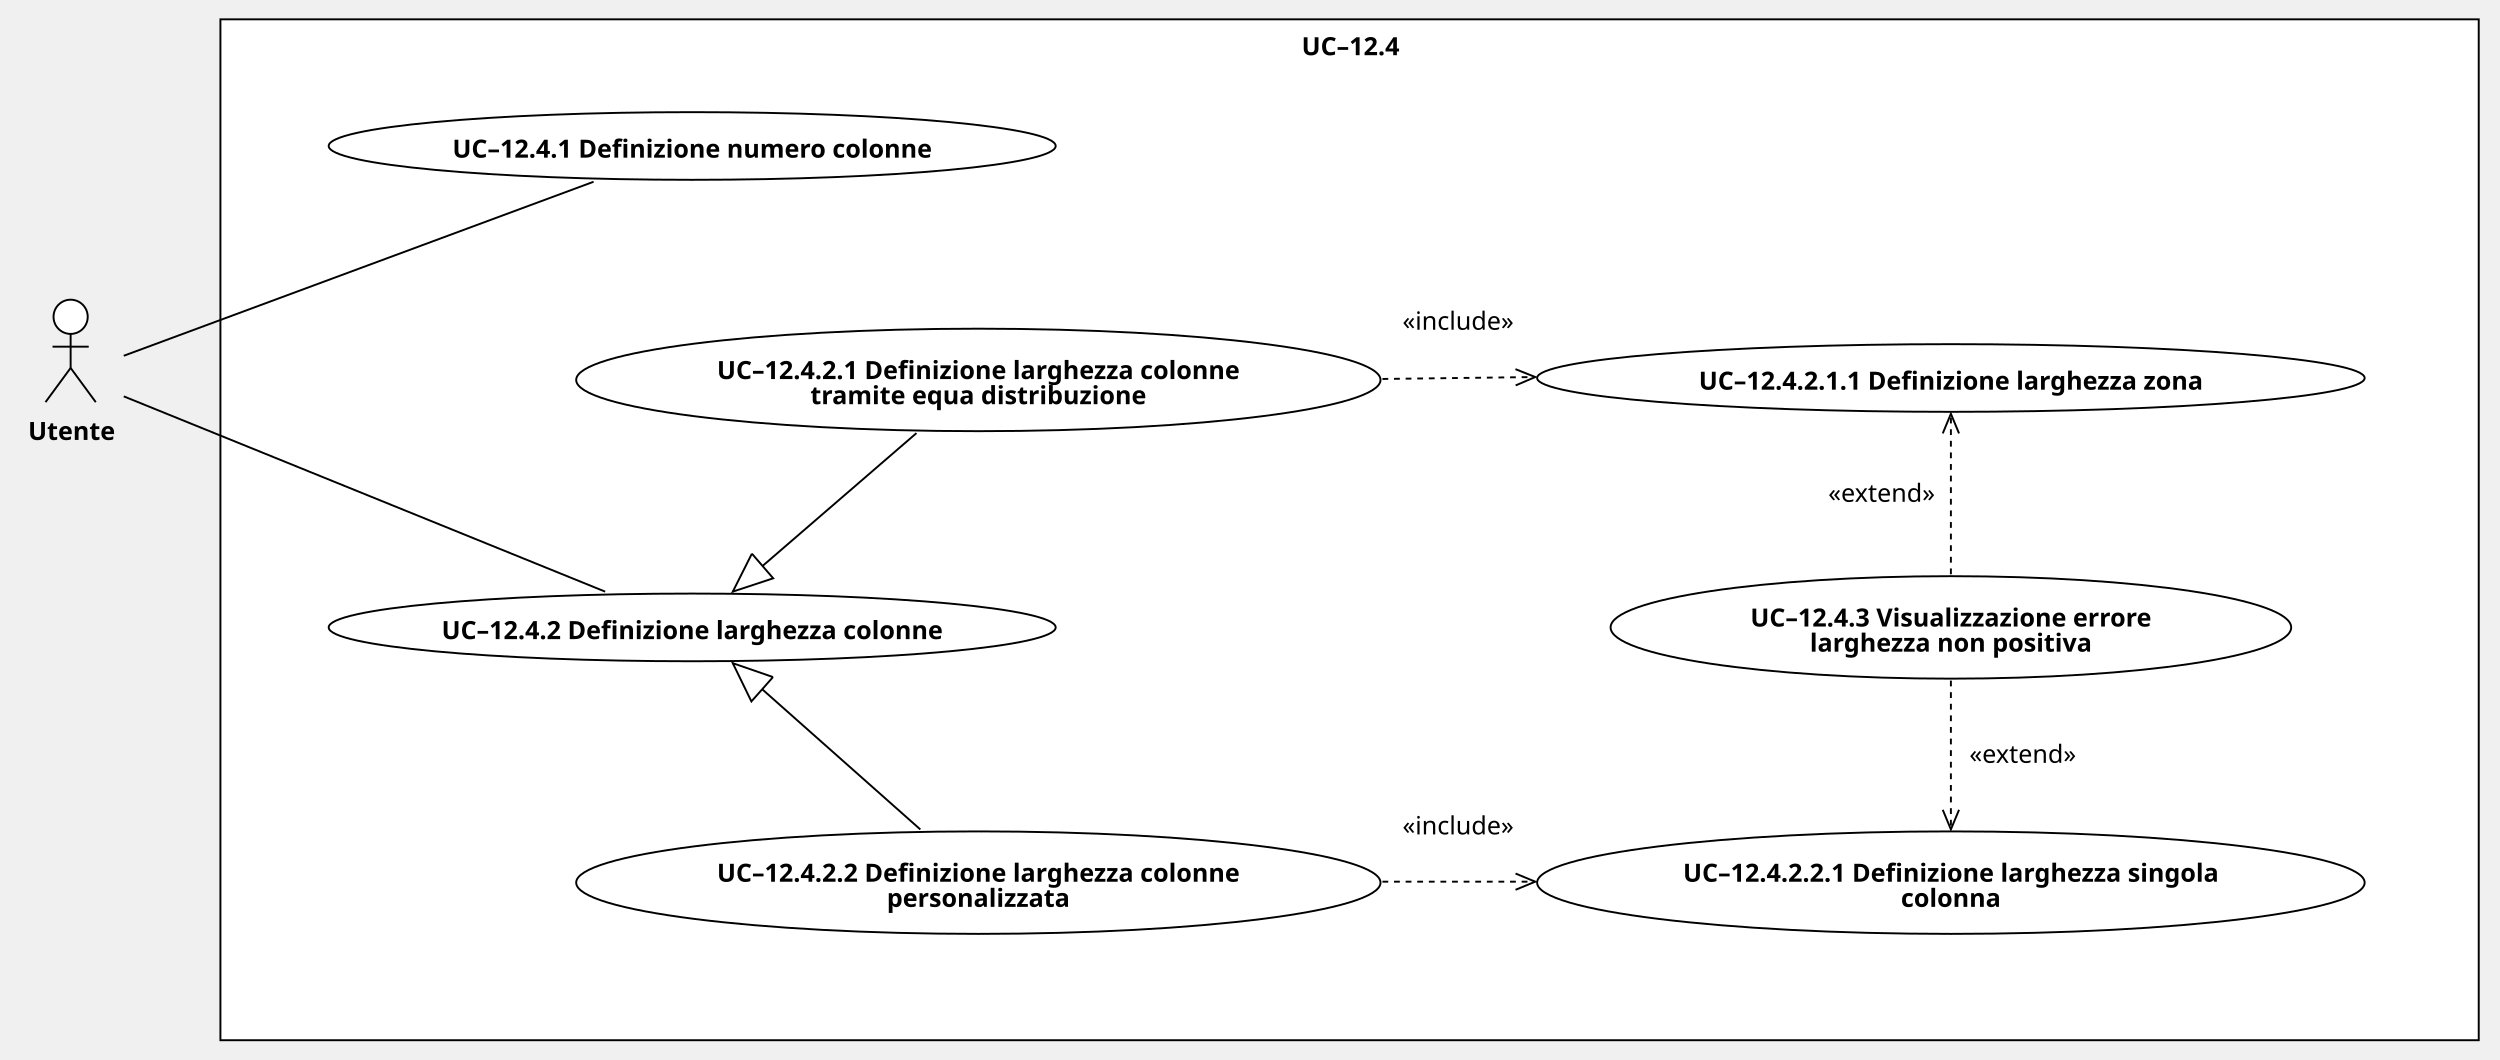
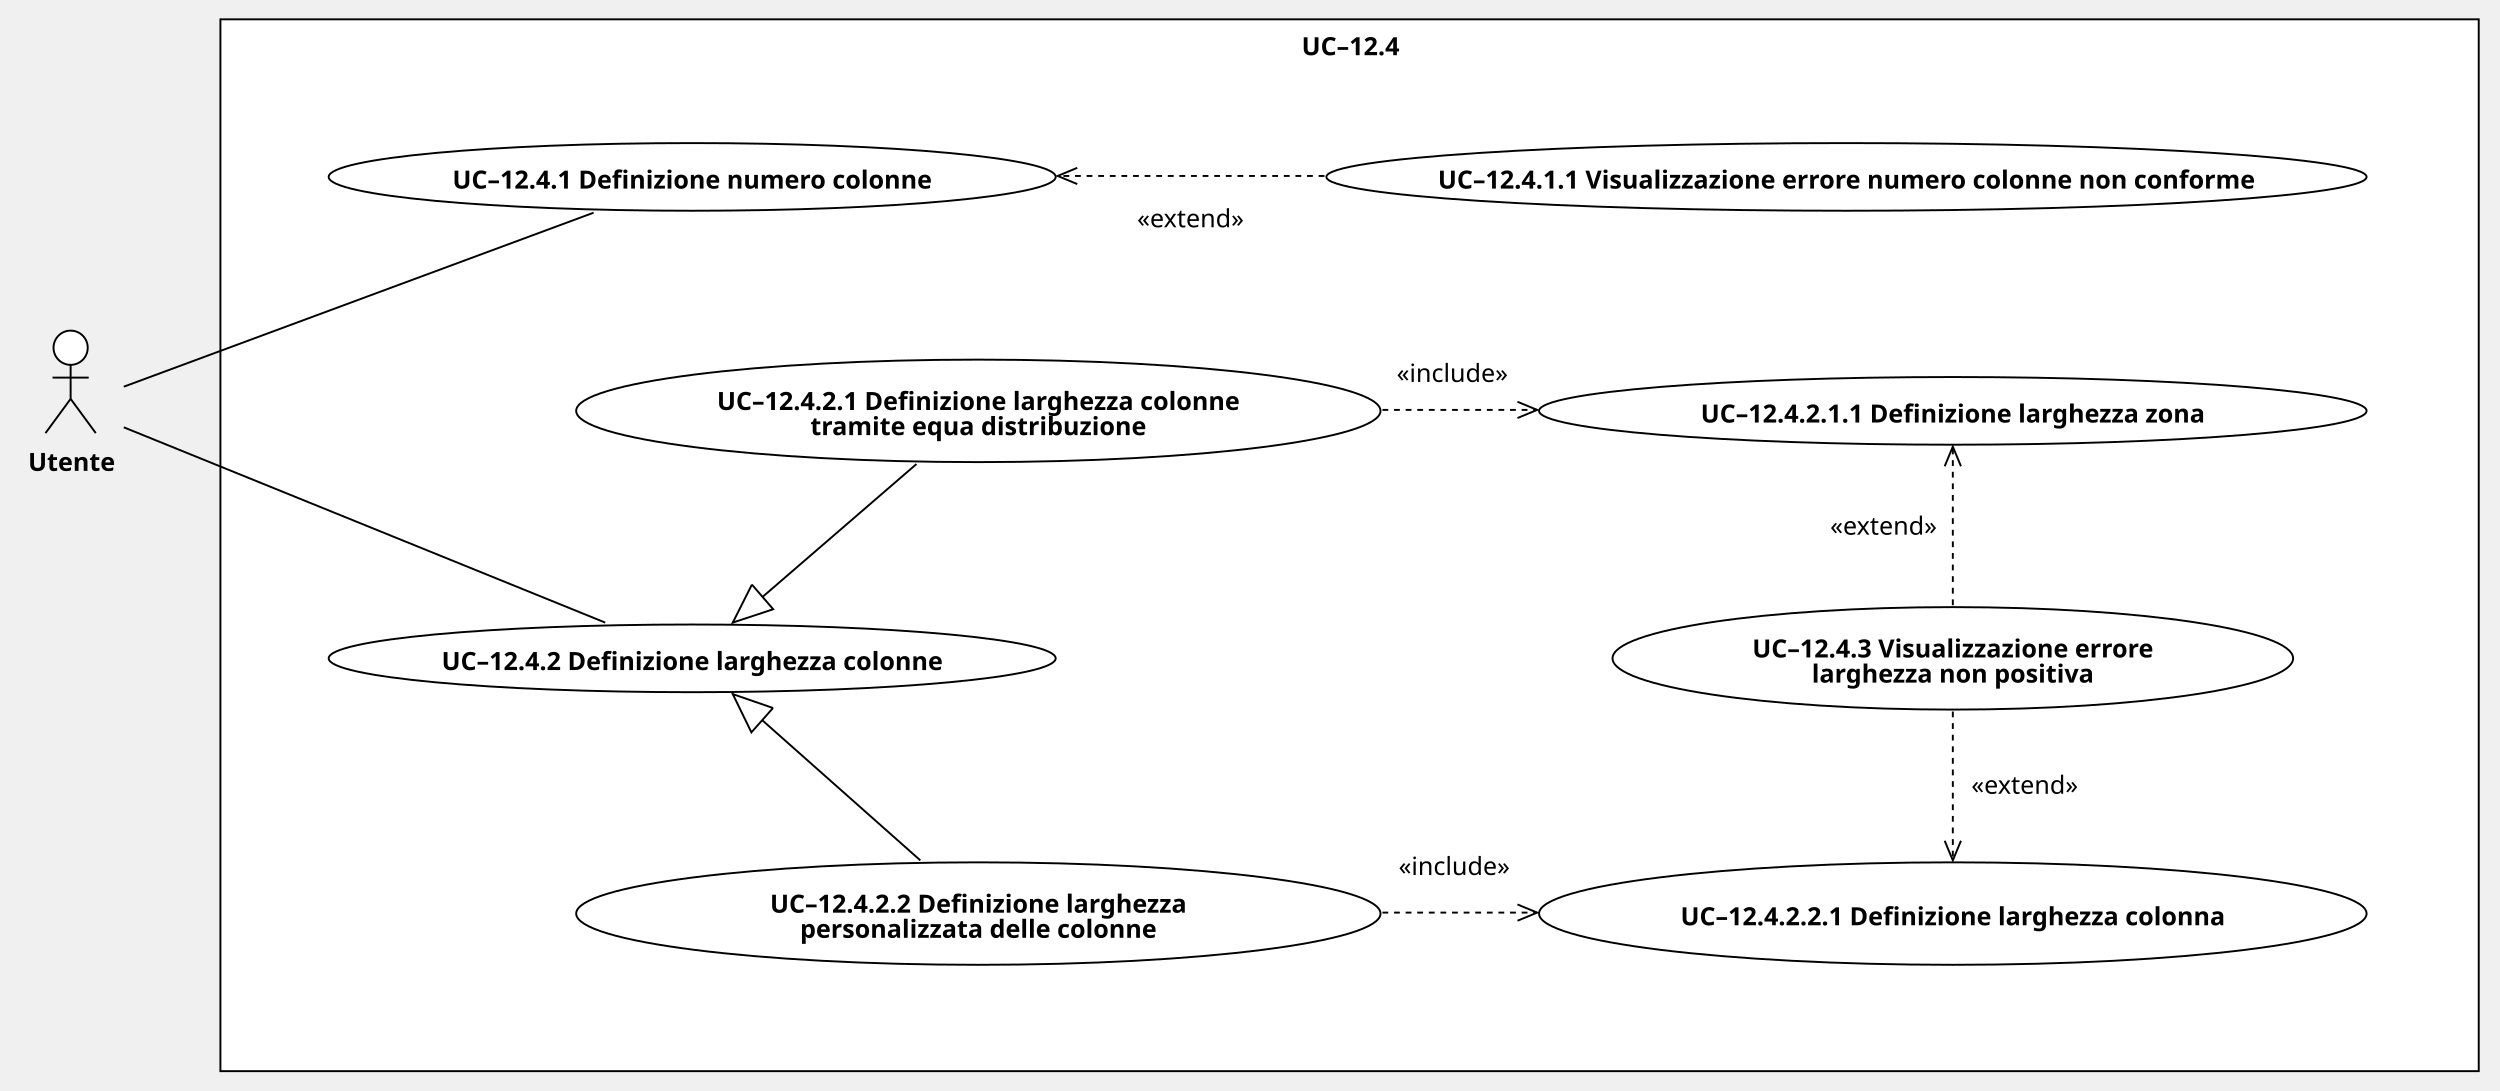
- <svg xmlns="http://www.w3.org/2000/svg" version="1.1" width="1293" height="548">
+ <svg xmlns="http://www.w3.org/2000/svg" version="1.1" width="1293" height="564">
  <defs />
  <g>
    <g>
-       <rect fill="#ffffff" stroke="none" x="176" y="72" width="1168" height="528" transform="matrix(1 0 0 1 -62 -62)" />
-     </g>
-     <g>
-       <path fill="none" stroke="#000000" paint-order="fill stroke markers" d=" M 114 10 L 1282 10 L 1282 538 L 114 538 L 114 10 Z Z" stroke-miterlimit="10" stroke-dasharray="" />
-     </g>
-     <g>
-       <g>
-         <path fill="none" stroke="none" />
-         <text fill="#000000" stroke="none" font-family="currentFont" font-size="13px" font-style="normal" font-weight="bold" text-decoration="undefined" x="760.5" y="85.5" text-anchor="middle" dominant-baseline="central" transform="matrix(1 0 0 1 -62 -62)">UC–12.4</text>
-       </g>
-     </g>
-     <g>
-       <path fill="#FFFFFF" stroke="none" paint-order="stroke fill markers" d=" M 170 75.5 C 170 65.835 254.17 58 358 58 C 461.83 58 546 65.835 546 75.5 C 546 85.165 461.83 93 358 93 C 254.17 93 170 85.165 170 75.5 Z" />
-     </g>
-     <g>
-       <path fill="none" stroke="#000000" paint-order="fill stroke markers" d=" M 170 75.5 C 170 65.835 254.17 58 358 58 C 461.83 58 546 65.835 546 75.5 C 546 85.165 461.83 93 358 93 C 254.17 93 170 85.165 170 75.5 Z" stroke-miterlimit="10" stroke-dasharray="" />
-     </g>
-     <g>
-       <g>
-         <path fill="none" stroke="none" />
-         <text fill="#000000" stroke="none" font-family="currentFont" font-size="13px" font-style="normal" font-weight="bold" text-decoration="undefined" x="420" y="138.5" text-anchor="middle" dominant-baseline="central" transform="matrix(1 0 0 1 -62 -62)">UC–12.4.1 Definizione numero colonne</text>
-       </g>
-     </g>
-     <g>
-       <path fill="#FFFFFF" stroke="none" paint-order="stroke fill markers" d=" M 170 324.5 C 170 314.835 254.17 307 358 307 C 461.83 307 546 314.835 546 324.5 C 546 334.165 461.83 342 358 342 C 254.17 342 170 334.165 170 324.5 Z" />
-     </g>
-     <g>
-       <path fill="none" stroke="#000000" paint-order="fill stroke markers" d=" M 170 324.5 C 170 314.835 254.17 307 358 307 C 461.83 307 546 314.835 546 324.5 C 546 334.165 461.83 342 358 342 C 254.17 342 170 334.165 170 324.5 Z" stroke-miterlimit="10" stroke-dasharray="" />
-     </g>
-     <g>
-       <g>
-         <path fill="none" stroke="none" />
-         <text fill="#000000" stroke="none" font-family="currentFont" font-size="13px" font-style="normal" font-weight="bold" text-decoration="undefined" x="420" y="387.5" text-anchor="middle" dominant-baseline="central" transform="matrix(1 0 0 1 -62 -62)">UC–12.4.2 Definizione larghezza colonne</text>
-       </g>
-     </g>
-     <g>
-       <path fill="#FFFFFF" stroke="none" paint-order="stroke fill markers" d=" M 298 196.5 C 298 181.864 391.125 170 506 170 C 620.875 170 714 181.864 714 196.5 C 714 211.136 620.875 223 506 223 C 391.125 223 298 211.136 298 196.5 Z" />
-     </g>
-     <g>
-       <path fill="none" stroke="#000000" paint-order="fill stroke markers" d=" M 298 196.5 C 298 181.864 391.125 170 506 170 C 620.875 170 714 181.864 714 196.5 C 714 211.136 620.875 223 506 223 C 391.125 223 298 211.136 298 196.5 Z" stroke-miterlimit="10" stroke-dasharray="" />
-     </g>
-     <g>
-       <g>
-         <path fill="none" stroke="none" />
-         <text fill="#000000" stroke="none" font-family="currentFont" font-size="13px" font-style="normal" font-weight="bold" text-decoration="undefined" x="568" y="253" text-anchor="middle" dominant-baseline="central" transform="matrix(1 0 0 1 -62 -62)">UC–12.4.2.1 Definizione larghezza colonne</text>
-         <text fill="#000000" stroke="none" font-family="currentFont" font-size="13px" font-style="normal" font-weight="bold" text-decoration="undefined" x="568" y="266" text-anchor="middle" dominant-baseline="central" transform="matrix(1 0 0 1 -62 -62)">tramite equa distribuzione</text>
-       </g>
-     </g>
-     <g>
-       <path fill="#FFFFFF" stroke="none" paint-order="stroke fill markers" d=" M 298 456.5 C 298 441.864 391.125 430 506 430 C 620.875 430 714 441.864 714 456.5 C 714 471.136 620.875 483 506 483 C 391.125 483 298 471.136 298 456.5 Z" />
-     </g>
-     <g>
-       <path fill="none" stroke="#000000" paint-order="fill stroke markers" d=" M 298 456.5 C 298 441.864 391.125 430 506 430 C 620.875 430 714 441.864 714 456.5 C 714 471.136 620.875 483 506 483 C 391.125 483 298 471.136 298 456.5 Z" stroke-miterlimit="10" stroke-dasharray="" />
-     </g>
-     <g>
-       <g>
-         <path fill="none" stroke="none" />
-         <text fill="#000000" stroke="none" font-family="currentFont" font-size="13px" font-style="normal" font-weight="bold" text-decoration="undefined" x="568" y="513" text-anchor="middle" dominant-baseline="central" transform="matrix(1 0 0 1 -62 -62)">UC–12.4.2.2 Definizione larghezza colonne</text>
-         <text fill="#000000" stroke="none" font-family="currentFont" font-size="13px" font-style="normal" font-weight="bold" text-decoration="undefined" x="568" y="526" text-anchor="middle" dominant-baseline="central" transform="matrix(1 0 0 1 -62 -62)">personalizzata</text>
-       </g>
-     </g>
-     <g>
-       <path fill="#FFFFFF" stroke="none" paint-order="stroke fill markers" d=" M 795 195.5 C 795 185.835 890.811 178 1009 178 C 1127.189 178 1223 185.835 1223 195.5 C 1223 205.165 1127.189 213 1009 213 C 890.811 213 795 205.165 795 195.5 Z" />
-     </g>
-     <g>
-       <path fill="none" stroke="#000000" paint-order="fill stroke markers" d=" M 795 195.5 C 795 185.835 890.811 178 1009 178 C 1127.189 178 1223 185.835 1223 195.5 C 1223 205.165 1127.189 213 1009 213 C 890.811 213 795 205.165 795 195.5 Z" stroke-miterlimit="10" stroke-dasharray="" />
-     </g>
-     <g>
-       <g>
-         <path fill="none" stroke="none" />
-         <text fill="#000000" stroke="none" font-family="currentFont" font-size="13px" font-style="normal" font-weight="bold" text-decoration="undefined" x="1071" y="258.5" text-anchor="middle" dominant-baseline="central" transform="matrix(1 0 0 1 -62 -62)">UC–12.4.2.1.1 Definizione larghezza zona</text>
-       </g>
-     </g>
-     <g>
-       <path fill="#FFFFFF" stroke="none" paint-order="stroke fill markers" d=" M 795 456.5 C 795 441.864 890.811 430 1009 430 C 1127.189 430 1223 441.864 1223 456.5 C 1223 471.136 1127.189 483 1009 483 C 890.811 483 795 471.136 795 456.5 Z" />
-     </g>
-     <g>
-       <path fill="none" stroke="#000000" paint-order="fill stroke markers" d=" M 795 456.5 C 795 441.864 890.811 430 1009 430 C 1127.189 430 1223 441.864 1223 456.5 C 1223 471.136 1127.189 483 1009 483 C 890.811 483 795 471.136 795 456.5 Z" stroke-miterlimit="10" stroke-dasharray="" />
-     </g>
-     <g>
-       <g>
-         <path fill="none" stroke="none" />
-         <text fill="#000000" stroke="none" font-family="currentFont" font-size="13px" font-style="normal" font-weight="bold" text-decoration="undefined" x="1071" y="513" text-anchor="middle" dominant-baseline="central" transform="matrix(1 0 0 1 -62 -62)">UC–12.4.2.2.1 Definizione larghezza singola</text>
-         <text fill="#000000" stroke="none" font-family="currentFont" font-size="13px" font-style="normal" font-weight="bold" text-decoration="undefined" x="1071" y="526" text-anchor="middle" dominant-baseline="central" transform="matrix(1 0 0 1 -62 -62)">colonna</text>
-       </g>
-     </g>
-     <g>
-       <path fill="#FFFFFF" stroke="none" paint-order="stroke fill markers" d=" M 833 324.5 C 833 309.864 911.798 298 1009 298 C 1106.202 298 1185 309.864 1185 324.5 C 1185 339.136 1106.202 351 1009 351 C 911.798 351 833 339.136 833 324.5 Z" />
-     </g>
-     <g>
-       <path fill="none" stroke="#000000" paint-order="fill stroke markers" d=" M 833 324.5 C 833 309.864 911.798 298 1009 298 C 1106.202 298 1185 309.864 1185 324.5 C 1185 339.136 1106.202 351 1009 351 C 911.798 351 833 339.136 833 324.5 Z" stroke-miterlimit="10" stroke-dasharray="" />
-     </g>
-     <g>
-       <g>
-         <path fill="none" stroke="none" />
-         <text fill="#000000" stroke="none" font-family="currentFont" font-size="13px" font-style="normal" font-weight="bold" text-decoration="undefined" x="1071" y="381" text-anchor="middle" dominant-baseline="central" transform="matrix(1 0 0 1 -62 -62)">UC–12.4.3 Visualizzazione errore</text>
-         <text fill="#000000" stroke="none" font-family="currentFont" font-size="13px" font-style="normal" font-weight="bold" text-decoration="undefined" x="1071" y="394" text-anchor="middle" dominant-baseline="central" transform="matrix(1 0 0 1 -62 -62)">larghezza non positiva</text>
-       </g>
-     </g>
-     <g>
-       <path fill="none" stroke="#000000" paint-order="fill stroke markers" d=" M 474 224 L 379 306" stroke-miterlimit="10" stroke-dasharray="" />
-     </g>
-     <g>
-       <path fill="#FFFFFF" stroke="none" paint-order="stroke fill markers" d=" M 388.885 286.346 L 379 306 L 399.887 299.092" />
-     </g>
-     <g>
-       <path fill="none" stroke="#000000" paint-order="fill stroke markers" d=" M 388.885 286.346 L 379 306 L 399.887 299.092 L 388.885 286.346" stroke-miterlimit="10" stroke-dasharray="" />
-     </g>
-     <g>
-       <path fill="none" stroke="#000000" paint-order="fill stroke markers" d=" M 476 429 L 379 343" stroke-miterlimit="10" stroke-dasharray="" />
-     </g>
-     <g>
-       <path fill="#FFFFFF" stroke="none" paint-order="stroke fill markers" d=" M 399.794 350.184 L 379 343 L 388.623 362.784" />
-     </g>
-     <g>
-       <path fill="none" stroke="#000000" paint-order="fill stroke markers" d=" M 399.794 350.184 L 379 343 L 388.623 362.784 L 399.794 350.184" stroke-miterlimit="10" stroke-dasharray="" />
-     </g>
-     <g>
-       <path fill="none" stroke="#000000" paint-order="fill stroke markers" d=" M 715 196 L 794 195" stroke-miterlimit="10" stroke-dasharray="3" />
-     </g>
-     <g>
-       <path fill="none" stroke="#000000" paint-order="fill stroke markers" d=" M 783.891 199.338 L 794 195 L 783.785 190.919" stroke-miterlimit="10" stroke-dasharray="" />
-     </g>
-     <g>
-       <rect fill="#ffffff" stroke="none" x="787" y="221" width="58.26" height="13" transform="matrix(1 0 0 1 -62 -62)" />
-     </g>
-     <g>
-       <g>
-         <path fill="none" stroke="none" />
-         <text fill="#000000" stroke="none" font-family="currentFont" font-size="13px" font-style="normal" font-weight="normal" text-decoration="undefined" x="816.13" y="227.5" text-anchor="middle" dominant-baseline="central" transform="matrix(1 0 0 1 -62 -62)">«include»</text>
-       </g>
-     </g>
-     <g>
-       <path fill="none" stroke="#000000" paint-order="fill stroke markers" d=" M 715 456 L 794 456" stroke-miterlimit="10" stroke-dasharray="3" />
-     </g>
-     <g>
-       <path fill="none" stroke="#000000" paint-order="fill stroke markers" d=" M 783.837 460.21 L 794 456 L 783.837 451.79" stroke-miterlimit="10" stroke-dasharray="" />
-     </g>
-     <g>
-       <rect fill="#ffffff" stroke="none" x="787" y="482" width="58.26" height="13" transform="matrix(1 0 0 1 -62 -62)" />
-     </g>
-     <g>
-       <g>
-         <path fill="none" stroke="none" />
-         <text fill="#000000" stroke="none" font-family="currentFont" font-size="13px" font-style="normal" font-weight="normal" text-decoration="undefined" x="816.13" y="488.5" text-anchor="middle" dominant-baseline="central" transform="matrix(1 0 0 1 -62 -62)">«include»</text>
-       </g>
-     </g>
-     <g>
-       <path fill="none" stroke="#000000" paint-order="fill stroke markers" d=" M 1009 297 L 1009 214" stroke-miterlimit="10" stroke-dasharray="3" />
-     </g>
-     <g>
-       <path fill="none" stroke="#000000" paint-order="fill stroke markers" d=" M 1013.21 224.163 L 1009 214 L 1004.79 224.163" stroke-miterlimit="10" stroke-dasharray="" />
-     </g>
-     <g>
-       <rect fill="#ffffff" stroke="none" x="1007" y="310" width="56.34" height="13" transform="matrix(1 0 0 1 -62 -62)" />
-     </g>
-     <g>
-       <g>
-         <path fill="none" stroke="none" />
-         <text fill="#000000" stroke="none" font-family="currentFont" font-size="13px" font-style="normal" font-weight="normal" text-decoration="undefined" x="1035.17" y="316.5" text-anchor="middle" dominant-baseline="central" transform="matrix(1 0 0 1 -62 -62)">«extend»</text>
-       </g>
-     </g>
-     <g>
-       <path fill="none" stroke="#000000" paint-order="fill stroke markers" d=" M 1009 352 L 1009 429" stroke-miterlimit="10" stroke-dasharray="3" />
-     </g>
-     <g>
-       <path fill="none" stroke="#000000" paint-order="fill stroke markers" d=" M 1004.79 418.837 L 1009 429 L 1013.21 418.837" stroke-miterlimit="10" stroke-dasharray="" />
-     </g>
-     <g>
-       <rect fill="#ffffff" stroke="none" x="1080" y="445" width="56.34" height="13" transform="matrix(1 0 0 1 -62 -62)" />
-     </g>
-     <g>
-       <g>
-         <path fill="none" stroke="none" />
-         <text fill="#000000" stroke="none" font-family="currentFont" font-size="13px" font-style="normal" font-weight="normal" text-decoration="undefined" x="1108.17" y="451.5" text-anchor="middle" dominant-baseline="central" transform="matrix(1 0 0 1 -62 -62)">«extend»</text>
-       </g>
-     </g>
-     <g>
-       <path fill="#ffffff" stroke="none" paint-order="stroke fill markers" d=" M 27.689 163.85 C 27.689 158.962 31.647 155 36.529 155 C 41.411 155 45.369 158.962 45.369 163.85 C 45.369 168.738 41.411 172.7 36.529 172.7 C 31.647 172.7 27.689 168.738 27.689 163.85 Z" />
-     </g>
-     <g>
-       <path fill="none" stroke="#000000" paint-order="fill stroke markers" d=" M 27.689 163.85 C 27.689 158.962 31.647 155 36.529 155 C 41.411 155 45.369 158.962 45.369 163.85 C 45.369 168.738 41.411 172.7 36.529 172.7 C 31.647 172.7 27.689 168.738 27.689 163.85 Z" stroke-miterlimit="10" stroke-dasharray="" />
-     </g>
-     <g>
-       <path fill="none" stroke="#000000" paint-order="fill stroke markers" d=" M 36.529 172.7 L 36.529 190.3" stroke-miterlimit="10" stroke-dasharray="" />
-     </g>
-     <g>
-       <path fill="none" stroke="#000000" paint-order="fill stroke markers" d=" M 27.169 179.3 L 45.889 179.3" stroke-miterlimit="10" stroke-dasharray="" />
-     </g>
-     <g>
-       <path fill="none" stroke="#000000" paint-order="fill stroke markers" d=" M 36.529 190.3 L 23.529 208" stroke-miterlimit="10" stroke-dasharray="" />
-     </g>
-     <g>
-       <path fill="none" stroke="#000000" paint-order="fill stroke markers" d=" M 36.529 190.3 L 49.529 208" stroke-miterlimit="10" stroke-dasharray="" />
-     </g>
-     <g>
-       <g>
-         <path fill="none" stroke="none" />
-         <text fill="#000000" stroke="none" font-family="currentFont" font-size="13px" font-style="normal" font-weight="bold" text-decoration="undefined" x="99.029" y="284.5" text-anchor="middle" dominant-baseline="central" transform="matrix(1 0 0 1 -62 -62)">Utente</text>
-       </g>
-     </g>
-     <g>
-       <path fill="none" stroke="#000000" paint-order="fill stroke markers" d=" M 307 94 L 64 184" stroke-miterlimit="10" stroke-dasharray="" />
-     </g>
-     <g>
-       <path fill="none" stroke="#000000" paint-order="fill stroke markers" d=" M 313 306 L 64 205" stroke-miterlimit="10" stroke-dasharray="" />
+       <rect fill="#ffffff" stroke="none" x="176" y="56" width="1168" height="544" transform="matrix(1 0 0 1 -62 -46)" />
+     </g>
+     <g>
+       <path fill="none" stroke="#000000" paint-order="fill stroke markers" d=" M 114 10 L 1282 10 L 1282 554 L 114 554 L 114 10 Z Z" stroke-miterlimit="10" stroke-dasharray="" />
+     </g>
+     <g>
+       <g>
+         <path fill="none" stroke="none" />
+         <text fill="#000000" stroke="none" font-family="currentFont" font-size="13px" font-style="normal" font-weight="bold" text-decoration="undefined" x="760.5" y="69.5" text-anchor="middle" dominant-baseline="central" transform="matrix(1 0 0 1 -62 -46)">UC–12.4</text>
+       </g>
+     </g>
+     <g>
+       <path fill="#FFFFFF" stroke="none" paint-order="stroke fill markers" d=" M 170 91.5 C 170 81.835 254.17 74 358 74 C 461.83 74 546 81.835 546 91.5 C 546 101.165 461.83 109 358 109 C 254.17 109 170 101.165 170 91.5 Z" />
+     </g>
+     <g>
+       <path fill="none" stroke="#000000" paint-order="fill stroke markers" d=" M 170 91.5 C 170 81.835 254.17 74 358 74 C 461.83 74 546 81.835 546 91.5 C 546 101.165 461.83 109 358 109 C 254.17 109 170 101.165 170 91.5 Z" stroke-miterlimit="10" stroke-dasharray="" />
+     </g>
+     <g>
+       <g>
+         <path fill="none" stroke="none" />
+         <text fill="#000000" stroke="none" font-family="currentFont" font-size="13px" font-style="normal" font-weight="bold" text-decoration="undefined" x="420" y="138.5" text-anchor="middle" dominant-baseline="central" transform="matrix(1 0 0 1 -62 -46)">UC–12.4.1 Definizione numero colonne</text>
+       </g>
+     </g>
+     <g>
+       <path fill="#FFFFFF" stroke="none" paint-order="stroke fill markers" d=" M 170 340.5 C 170 330.835 254.17 323 358 323 C 461.83 323 546 330.835 546 340.5 C 546 350.165 461.83 358 358 358 C 254.17 358 170 350.165 170 340.5 Z" />
+     </g>
+     <g>
+       <path fill="none" stroke="#000000" paint-order="fill stroke markers" d=" M 170 340.5 C 170 330.835 254.17 323 358 323 C 461.83 323 546 330.835 546 340.5 C 546 350.165 461.83 358 358 358 C 254.17 358 170 350.165 170 340.5 Z" stroke-miterlimit="10" stroke-dasharray="" />
+     </g>
+     <g>
+       <g>
+         <path fill="none" stroke="none" />
+         <text fill="#000000" stroke="none" font-family="currentFont" font-size="13px" font-style="normal" font-weight="bold" text-decoration="undefined" x="420" y="387.5" text-anchor="middle" dominant-baseline="central" transform="matrix(1 0 0 1 -62 -46)">UC–12.4.2 Definizione larghezza colonne</text>
+       </g>
+     </g>
+     <g>
+       <path fill="#FFFFFF" stroke="none" paint-order="stroke fill markers" d=" M 298 212.5 C 298 197.864 391.125 186 506 186 C 620.875 186 714 197.864 714 212.5 C 714 227.136 620.875 239 506 239 C 391.125 239 298 227.136 298 212.5 Z" />
+     </g>
+     <g>
+       <path fill="none" stroke="#000000" paint-order="fill stroke markers" d=" M 298 212.5 C 298 197.864 391.125 186 506 186 C 620.875 186 714 197.864 714 212.5 C 714 227.136 620.875 239 506 239 C 391.125 239 298 227.136 298 212.5 Z" stroke-miterlimit="10" stroke-dasharray="" />
+     </g>
+     <g>
+       <g>
+         <path fill="none" stroke="none" />
+         <text fill="#000000" stroke="none" font-family="currentFont" font-size="13px" font-style="normal" font-weight="bold" text-decoration="undefined" x="568" y="253" text-anchor="middle" dominant-baseline="central" transform="matrix(1 0 0 1 -62 -46)">UC–12.4.2.1 Definizione larghezza colonne</text>
+         <text fill="#000000" stroke="none" font-family="currentFont" font-size="13px" font-style="normal" font-weight="bold" text-decoration="undefined" x="568" y="266" text-anchor="middle" dominant-baseline="central" transform="matrix(1 0 0 1 -62 -46)">tramite equa distribuzione</text>
+       </g>
+     </g>
+     <g>
+       <path fill="#FFFFFF" stroke="none" paint-order="stroke fill markers" d=" M 298 472.5 C 298 457.864 391.125 446 506 446 C 620.875 446 714 457.864 714 472.5 C 714 487.136 620.875 499 506 499 C 391.125 499 298 487.136 298 472.5 Z" />
+     </g>
+     <g>
+       <path fill="none" stroke="#000000" paint-order="fill stroke markers" d=" M 298 472.5 C 298 457.864 391.125 446 506 446 C 620.875 446 714 457.864 714 472.5 C 714 487.136 620.875 499 506 499 C 391.125 499 298 487.136 298 472.5 Z" stroke-miterlimit="10" stroke-dasharray="" />
+     </g>
+     <g>
+       <g>
+         <path fill="none" stroke="none" />
+         <text fill="#000000" stroke="none" font-family="currentFont" font-size="13px" font-style="normal" font-weight="bold" text-decoration="undefined" x="568" y="513" text-anchor="middle" dominant-baseline="central" transform="matrix(1 0 0 1 -62 -46)">UC–12.4.2.2 Definizione larghezza</text>
+         <text fill="#000000" stroke="none" font-family="currentFont" font-size="13px" font-style="normal" font-weight="bold" text-decoration="undefined" x="568" y="526" text-anchor="middle" dominant-baseline="central" transform="matrix(1 0 0 1 -62 -46)">personalizzata delle colonne</text>
+       </g>
+     </g>
+     <g>
+       <path fill="#FFFFFF" stroke="none" paint-order="stroke fill markers" d=" M 796 212.5 C 796 202.835 891.811 195 1010 195 C 1128.189 195 1224 202.835 1224 212.5 C 1224 222.165 1128.189 230 1010 230 C 891.811 230 796 222.165 796 212.5 Z" />
+     </g>
+     <g>
+       <path fill="none" stroke="#000000" paint-order="fill stroke markers" d=" M 796 212.5 C 796 202.835 891.811 195 1010 195 C 1128.189 195 1224 202.835 1224 212.5 C 1224 222.165 1128.189 230 1010 230 C 891.811 230 796 222.165 796 212.5 Z" stroke-miterlimit="10" stroke-dasharray="" />
+     </g>
+     <g>
+       <g>
+         <path fill="none" stroke="none" />
+         <text fill="#000000" stroke="none" font-family="currentFont" font-size="13px" font-style="normal" font-weight="bold" text-decoration="undefined" x="1072" y="259.5" text-anchor="middle" dominant-baseline="central" transform="matrix(1 0 0 1 -62 -46)">UC–12.4.2.1.1 Definizione larghezza zona</text>
+       </g>
+     </g>
+     <g>
+       <path fill="#FFFFFF" stroke="none" paint-order="stroke fill markers" d=" M 796 472.5 C 796 457.864 891.811 446 1010 446 C 1128.189 446 1224 457.864 1224 472.5 C 1224 487.136 1128.189 499 1010 499 C 891.811 499 796 487.136 796 472.5 Z" />
+     </g>
+     <g>
+       <path fill="none" stroke="#000000" paint-order="fill stroke markers" d=" M 796 472.5 C 796 457.864 891.811 446 1010 446 C 1128.189 446 1224 457.864 1224 472.5 C 1224 487.136 1128.189 499 1010 499 C 891.811 499 796 487.136 796 472.5 Z" stroke-miterlimit="10" stroke-dasharray="" />
+     </g>
+     <g>
+       <g>
+         <path fill="none" stroke="none" />
+         <text fill="#000000" stroke="none" font-family="currentFont" font-size="13px" font-style="normal" font-weight="bold" text-decoration="undefined" x="1072" y="519.5" text-anchor="middle" dominant-baseline="central" transform="matrix(1 0 0 1 -62 -46)">UC–12.4.2.2.1 Definizione larghezza colonna</text>
+       </g>
+     </g>
+     <g>
+       <path fill="#FFFFFF" stroke="none" paint-order="stroke fill markers" d=" M 834 340.5 C 834 325.864 912.798 314 1010 314 C 1107.202 314 1186 325.864 1186 340.5 C 1186 355.136 1107.202 367 1010 367 C 912.798 367 834 355.136 834 340.5 Z" />
+     </g>
+     <g>
+       <path fill="none" stroke="#000000" paint-order="fill stroke markers" d=" M 834 340.5 C 834 325.864 912.798 314 1010 314 C 1107.202 314 1186 325.864 1186 340.5 C 1186 355.136 1107.202 367 1010 367 C 912.798 367 834 355.136 834 340.5 Z" stroke-miterlimit="10" stroke-dasharray="" />
+     </g>
+     <g>
+       <g>
+         <path fill="none" stroke="none" />
+         <text fill="#000000" stroke="none" font-family="currentFont" font-size="13px" font-style="normal" font-weight="bold" text-decoration="undefined" x="1072" y="381" text-anchor="middle" dominant-baseline="central" transform="matrix(1 0 0 1 -62 -46)">UC–12.4.3 Visualizzazione errore</text>
+         <text fill="#000000" stroke="none" font-family="currentFont" font-size="13px" font-style="normal" font-weight="bold" text-decoration="undefined" x="1072" y="394" text-anchor="middle" dominant-baseline="central" transform="matrix(1 0 0 1 -62 -46)">larghezza non positiva</text>
+       </g>
+     </g>
+     <g>
+       <path fill="none" stroke="#000000" paint-order="fill stroke markers" d=" M 474 240 L 379 322" stroke-miterlimit="10" stroke-dasharray="" />
+     </g>
+     <g>
+       <path fill="#FFFFFF" stroke="none" paint-order="stroke fill markers" d=" M 388.885 302.346 L 379 322 L 399.887 315.092" />
+     </g>
+     <g>
+       <path fill="none" stroke="#000000" paint-order="fill stroke markers" d=" M 388.885 302.346 L 379 322 L 399.887 315.092 L 388.885 302.346" stroke-miterlimit="10" stroke-dasharray="" />
+     </g>
+     <g>
+       <path fill="none" stroke="#000000" paint-order="fill stroke markers" d=" M 476 445 L 379 359" stroke-miterlimit="10" stroke-dasharray="" />
+     </g>
+     <g>
+       <path fill="#FFFFFF" stroke="none" paint-order="stroke fill markers" d=" M 399.794 366.184 L 379 359 L 388.623 378.784" />
+     </g>
+     <g>
+       <path fill="none" stroke="#000000" paint-order="fill stroke markers" d=" M 399.794 366.184 L 379 359 L 388.623 378.784 L 399.794 366.184" stroke-miterlimit="10" stroke-dasharray="" />
+     </g>
+     <g>
+       <path fill="none" stroke="#000000" paint-order="fill stroke markers" d=" M 715 212 L 795 212" stroke-miterlimit="10" stroke-dasharray="3" />
+     </g>
+     <g>
+       <path fill="none" stroke="#000000" paint-order="fill stroke markers" d=" M 784.837 216.21 L 795 212 L 784.837 207.79" stroke-miterlimit="10" stroke-dasharray="" />
+     </g>
+     <g>
+       <rect fill="#ffffff" stroke="none" x="784" y="232" width="58.26" height="13" transform="matrix(1 0 0 1 -62 -46)" />
+     </g>
+     <g>
+       <g>
+         <path fill="none" stroke="none" />
+         <text fill="#000000" stroke="none" font-family="currentFont" font-size="13px" font-style="normal" font-weight="normal" text-decoration="undefined" x="813.13" y="238.5" text-anchor="middle" dominant-baseline="central" transform="matrix(1 0 0 1 -62 -46)">«include»</text>
+       </g>
+     </g>
+     <g>
+       <path fill="none" stroke="#000000" paint-order="fill stroke markers" d=" M 715 472 L 795 472" stroke-miterlimit="10" stroke-dasharray="3" />
+     </g>
+     <g>
+       <path fill="none" stroke="#000000" paint-order="fill stroke markers" d=" M 784.837 476.21 L 795 472 L 784.837 467.79" stroke-miterlimit="10" stroke-dasharray="" />
+     </g>
+     <g>
+       <rect fill="#ffffff" stroke="none" x="785" y="487" width="58.26" height="13" transform="matrix(1 0 0 1 -62 -46)" />
+     </g>
+     <g>
+       <g>
+         <path fill="none" stroke="none" />
+         <text fill="#000000" stroke="none" font-family="currentFont" font-size="13px" font-style="normal" font-weight="normal" text-decoration="undefined" x="814.13" y="493.5" text-anchor="middle" dominant-baseline="central" transform="matrix(1 0 0 1 -62 -46)">«include»</text>
+       </g>
+     </g>
+     <g>
+       <path fill="none" stroke="#000000" paint-order="fill stroke markers" d=" M 1010 313 L 1010 231" stroke-miterlimit="10" stroke-dasharray="3" />
+     </g>
+     <g>
+       <path fill="none" stroke="#000000" paint-order="fill stroke markers" d=" M 1014.21 241.163 L 1010 231 L 1005.79 241.163" stroke-miterlimit="10" stroke-dasharray="" />
+     </g>
+     <g>
+       <rect fill="#ffffff" stroke="none" x="1008" y="311" width="56.34" height="13" transform="matrix(1 0 0 1 -62 -46)" />
+     </g>
+     <g>
+       <g>
+         <path fill="none" stroke="none" />
+         <text fill="#000000" stroke="none" font-family="currentFont" font-size="13px" font-style="normal" font-weight="normal" text-decoration="undefined" x="1036.17" y="317.5" text-anchor="middle" dominant-baseline="central" transform="matrix(1 0 0 1 -62 -46)">«extend»</text>
+       </g>
+     </g>
+     <g>
+       <path fill="none" stroke="#000000" paint-order="fill stroke markers" d=" M 1010 368 L 1010 445" stroke-miterlimit="10" stroke-dasharray="3" />
+     </g>
+     <g>
+       <path fill="none" stroke="#000000" paint-order="fill stroke markers" d=" M 1005.79 434.837 L 1010 445 L 1014.21 434.837" stroke-miterlimit="10" stroke-dasharray="" />
+     </g>
+     <g>
+       <rect fill="#ffffff" stroke="none" x="1081" y="445" width="56.34" height="13" transform="matrix(1 0 0 1 -62 -46)" />
+     </g>
+     <g>
+       <g>
+         <path fill="none" stroke="none" />
+         <text fill="#000000" stroke="none" font-family="currentFont" font-size="13px" font-style="normal" font-weight="normal" text-decoration="undefined" x="1109.17" y="451.5" text-anchor="middle" dominant-baseline="central" transform="matrix(1 0 0 1 -62 -46)">«extend»</text>
+       </g>
+     </g>
+     <g>
+       <path fill="#ffffff" stroke="none" paint-order="stroke fill markers" d=" M 27.689 179.85 C 27.689 174.962 31.647 171 36.529 171 C 41.411 171 45.369 174.962 45.369 179.85 C 45.369 184.738 41.411 188.7 36.529 188.7 C 31.647 188.7 27.689 184.738 27.689 179.85 Z" />
+     </g>
+     <g>
+       <path fill="none" stroke="#000000" paint-order="fill stroke markers" d=" M 27.689 179.85 C 27.689 174.962 31.647 171 36.529 171 C 41.411 171 45.369 174.962 45.369 179.85 C 45.369 184.738 41.411 188.7 36.529 188.7 C 31.647 188.7 27.689 184.738 27.689 179.85 Z" stroke-miterlimit="10" stroke-dasharray="" />
+     </g>
+     <g>
+       <path fill="none" stroke="#000000" paint-order="fill stroke markers" d=" M 36.529 188.7 L 36.529 206.3" stroke-miterlimit="10" stroke-dasharray="" />
+     </g>
+     <g>
+       <path fill="none" stroke="#000000" paint-order="fill stroke markers" d=" M 27.169 195.3 L 45.889 195.3" stroke-miterlimit="10" stroke-dasharray="" />
+     </g>
+     <g>
+       <path fill="none" stroke="#000000" paint-order="fill stroke markers" d=" M 36.529 206.3 L 23.529 224" stroke-miterlimit="10" stroke-dasharray="" />
+     </g>
+     <g>
+       <path fill="none" stroke="#000000" paint-order="fill stroke markers" d=" M 36.529 206.3 L 49.529 224" stroke-miterlimit="10" stroke-dasharray="" />
+     </g>
+     <g>
+       <g>
+         <path fill="none" stroke="none" />
+         <text fill="#000000" stroke="none" font-family="currentFont" font-size="13px" font-style="normal" font-weight="bold" text-decoration="undefined" x="99.029" y="284.5" text-anchor="middle" dominant-baseline="central" transform="matrix(1 0 0 1 -62 -46)">Utente</text>
+       </g>
+     </g>
+     <g>
+       <path fill="none" stroke="#000000" paint-order="fill stroke markers" d=" M 307 110 L 64 200" stroke-miterlimit="10" stroke-dasharray="" />
+     </g>
+     <g>
+       <path fill="none" stroke="#000000" paint-order="fill stroke markers" d=" M 313 322 L 64 221" stroke-miterlimit="10" stroke-dasharray="" />
+     </g>
+     <g>
+       <path fill="#ffffff" stroke="none" paint-order="stroke fill markers" d=" M 686 91.5 C 686 81.835 806.435 74 955 74 C 1103.565 74 1224 81.835 1224 91.5 C 1224 101.165 1103.565 109 955 109 C 806.435 109 686 101.165 686 91.5 Z" />
+     </g>
+     <g>
+       <path fill="none" stroke="#000000" paint-order="fill stroke markers" d=" M 686 91.5 C 686 81.835 806.435 74 955 74 C 1103.565 74 1224 81.835 1224 91.5 C 1224 101.165 1103.565 109 955 109 C 806.435 109 686 101.165 686 91.5 Z" stroke-miterlimit="10" stroke-dasharray="" />
+     </g>
+     <g>
+       <g>
+         <path fill="none" stroke="none" />
+         <text fill="#000000" stroke="none" font-family="currentFont" font-size="13px" font-style="normal" font-weight="bold" text-decoration="undefined" x="1017" y="138.5" text-anchor="middle" dominant-baseline="central" transform="matrix(1 0 0 1 -62 -46)">UC–12.4.1.1 Visualizzazione errore numero colonne non conforme</text>
+       </g>
+     </g>
+     <g>
+       <path fill="none" stroke="#000000" paint-order="fill stroke markers" d=" M 685 91 L 547 91" stroke-miterlimit="10" stroke-dasharray="3" />
+     </g>
+     <g>
+       <path fill="none" stroke="#000000" paint-order="fill stroke markers" d=" M 557.163 86.79 L 547 91 L 557.163 95.21" stroke-miterlimit="10" stroke-dasharray="" />
+     </g>
+     <g>
+       <rect fill="#ffffff" stroke="none" x="651" y="152" width="53.492" height="13" transform="matrix(1 0 0 1 -62 -46)" />
+     </g>
+     <g>
+       <g>
+         <path fill="none" stroke="none" />
+         <text fill="#000000" stroke="none" font-family="currentFont" font-size="13px" font-style="normal" font-weight="normal" text-decoration="undefined" x="677.746" y="158.5" text-anchor="middle" dominant-baseline="central" transform="matrix(1 0 0 1 -62 -46)">«extend»</text>
+       </g>
    </g>
  </g>
</svg>
